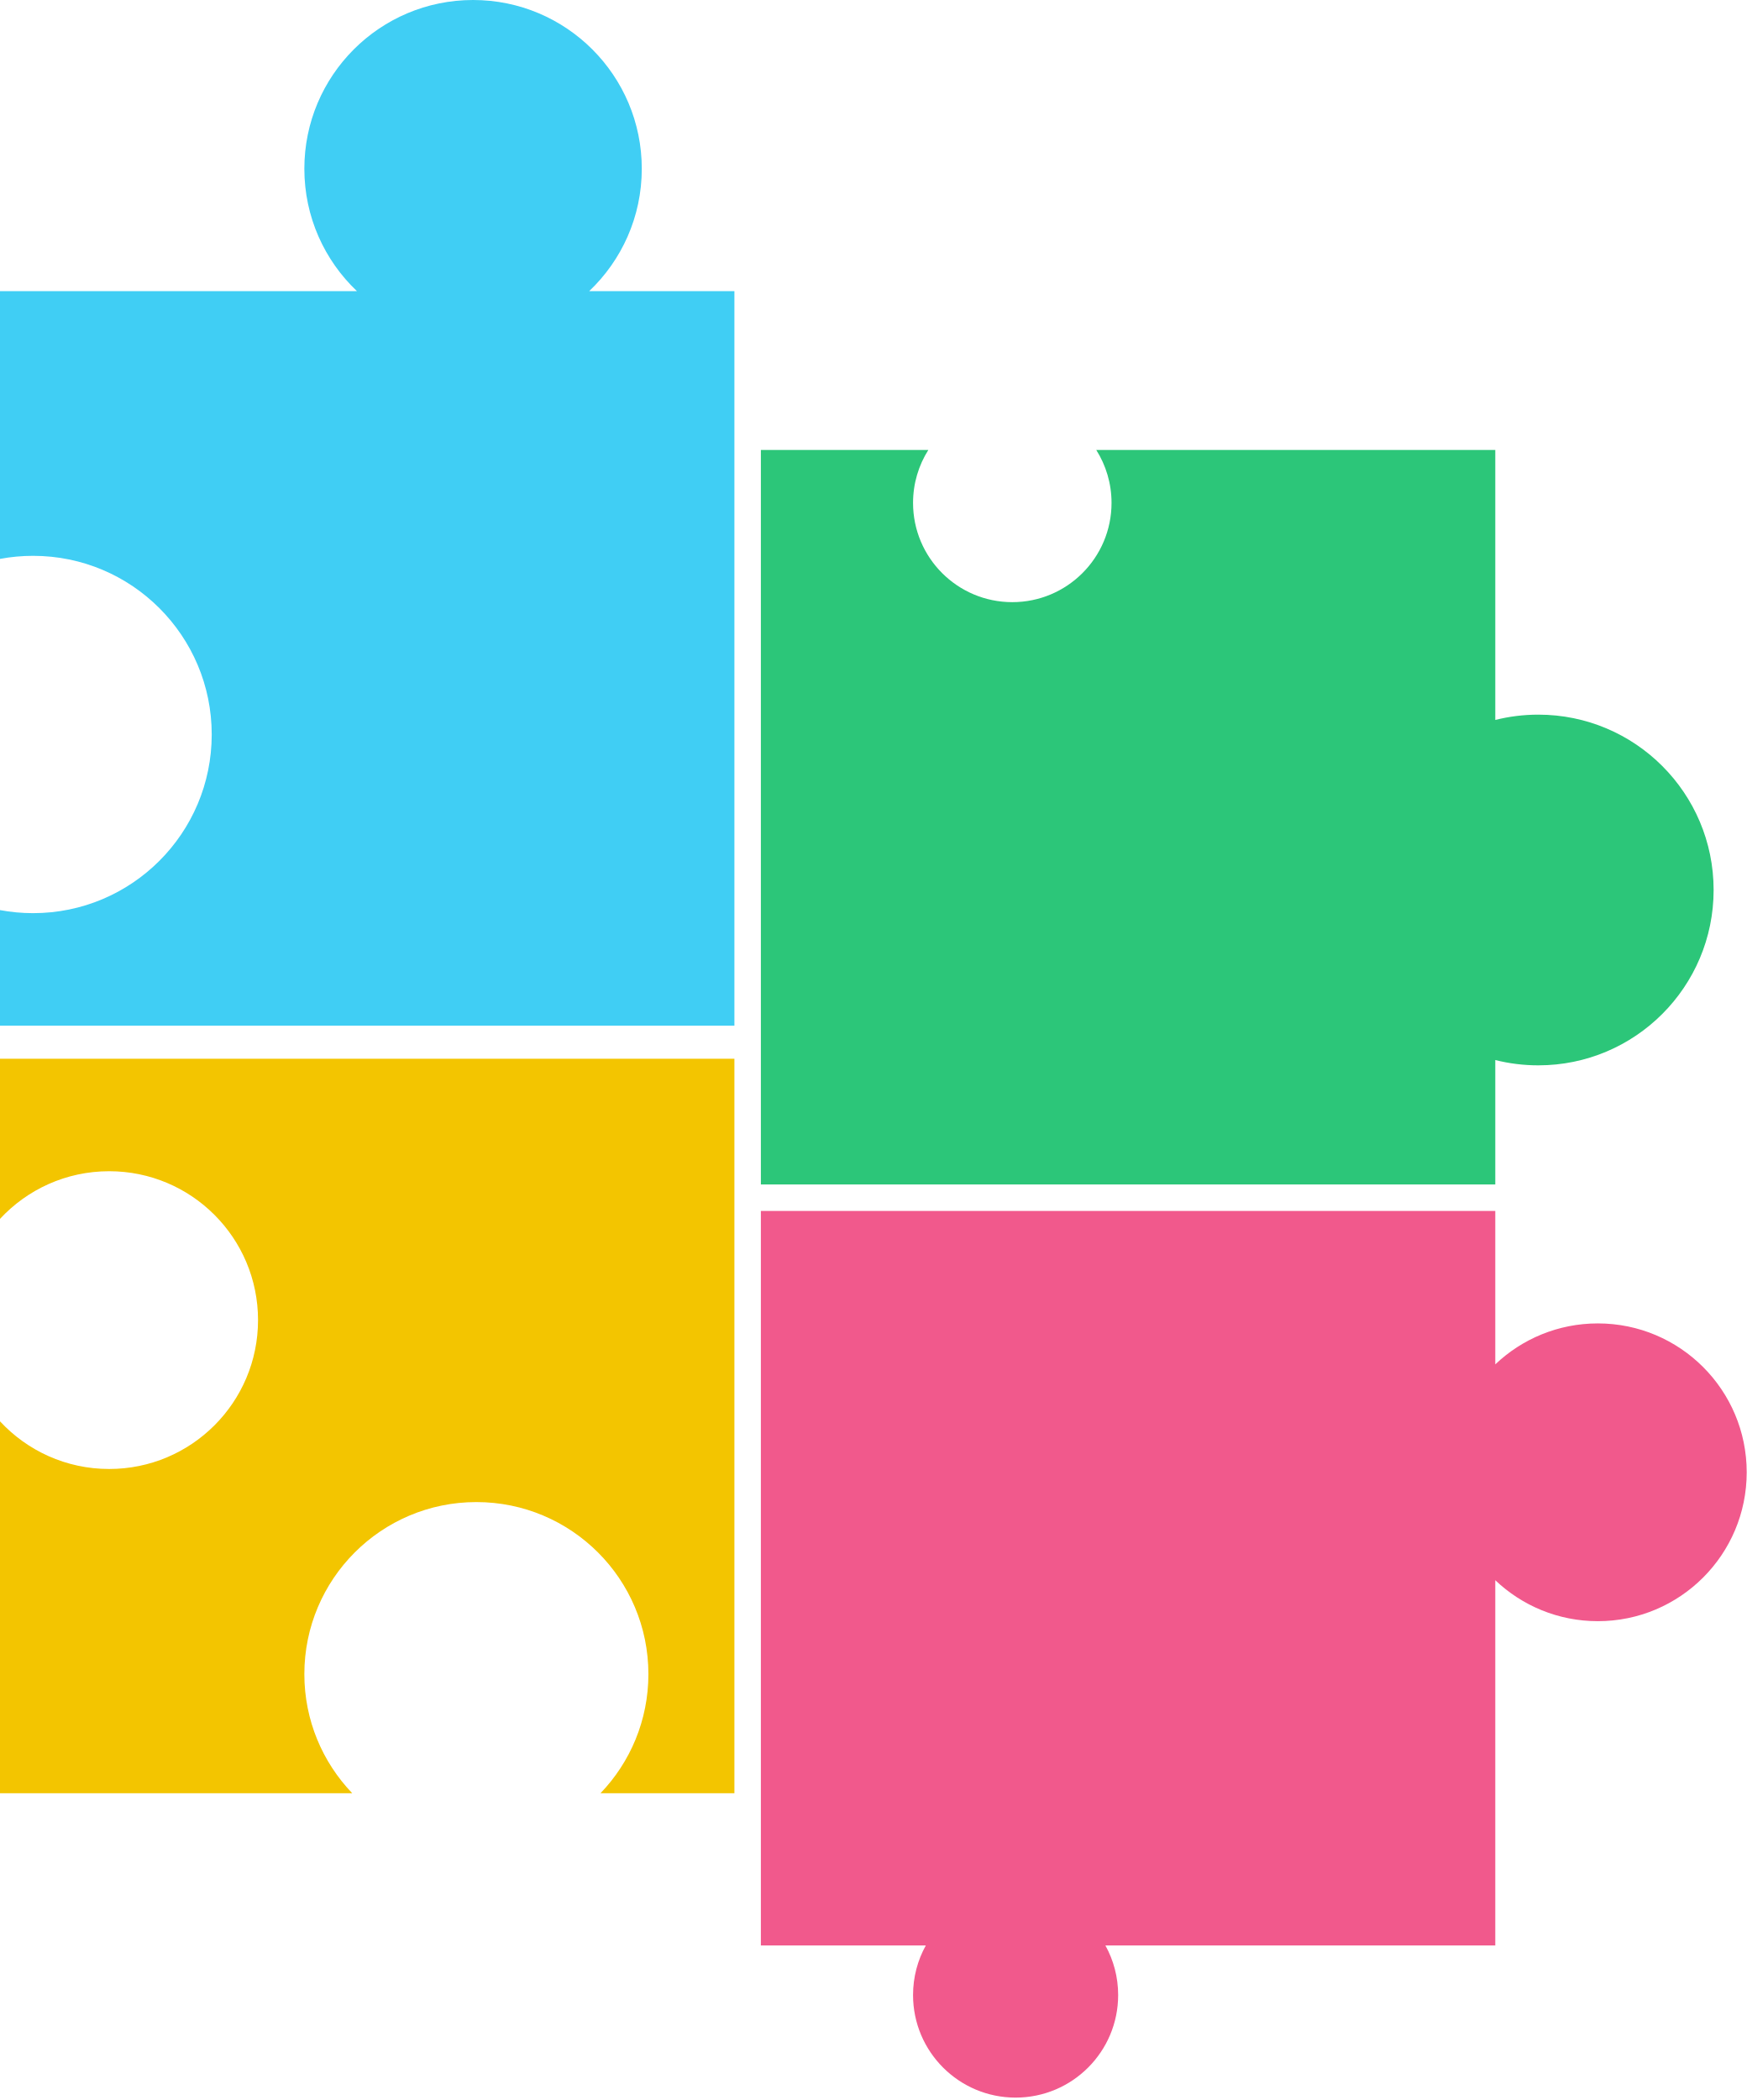
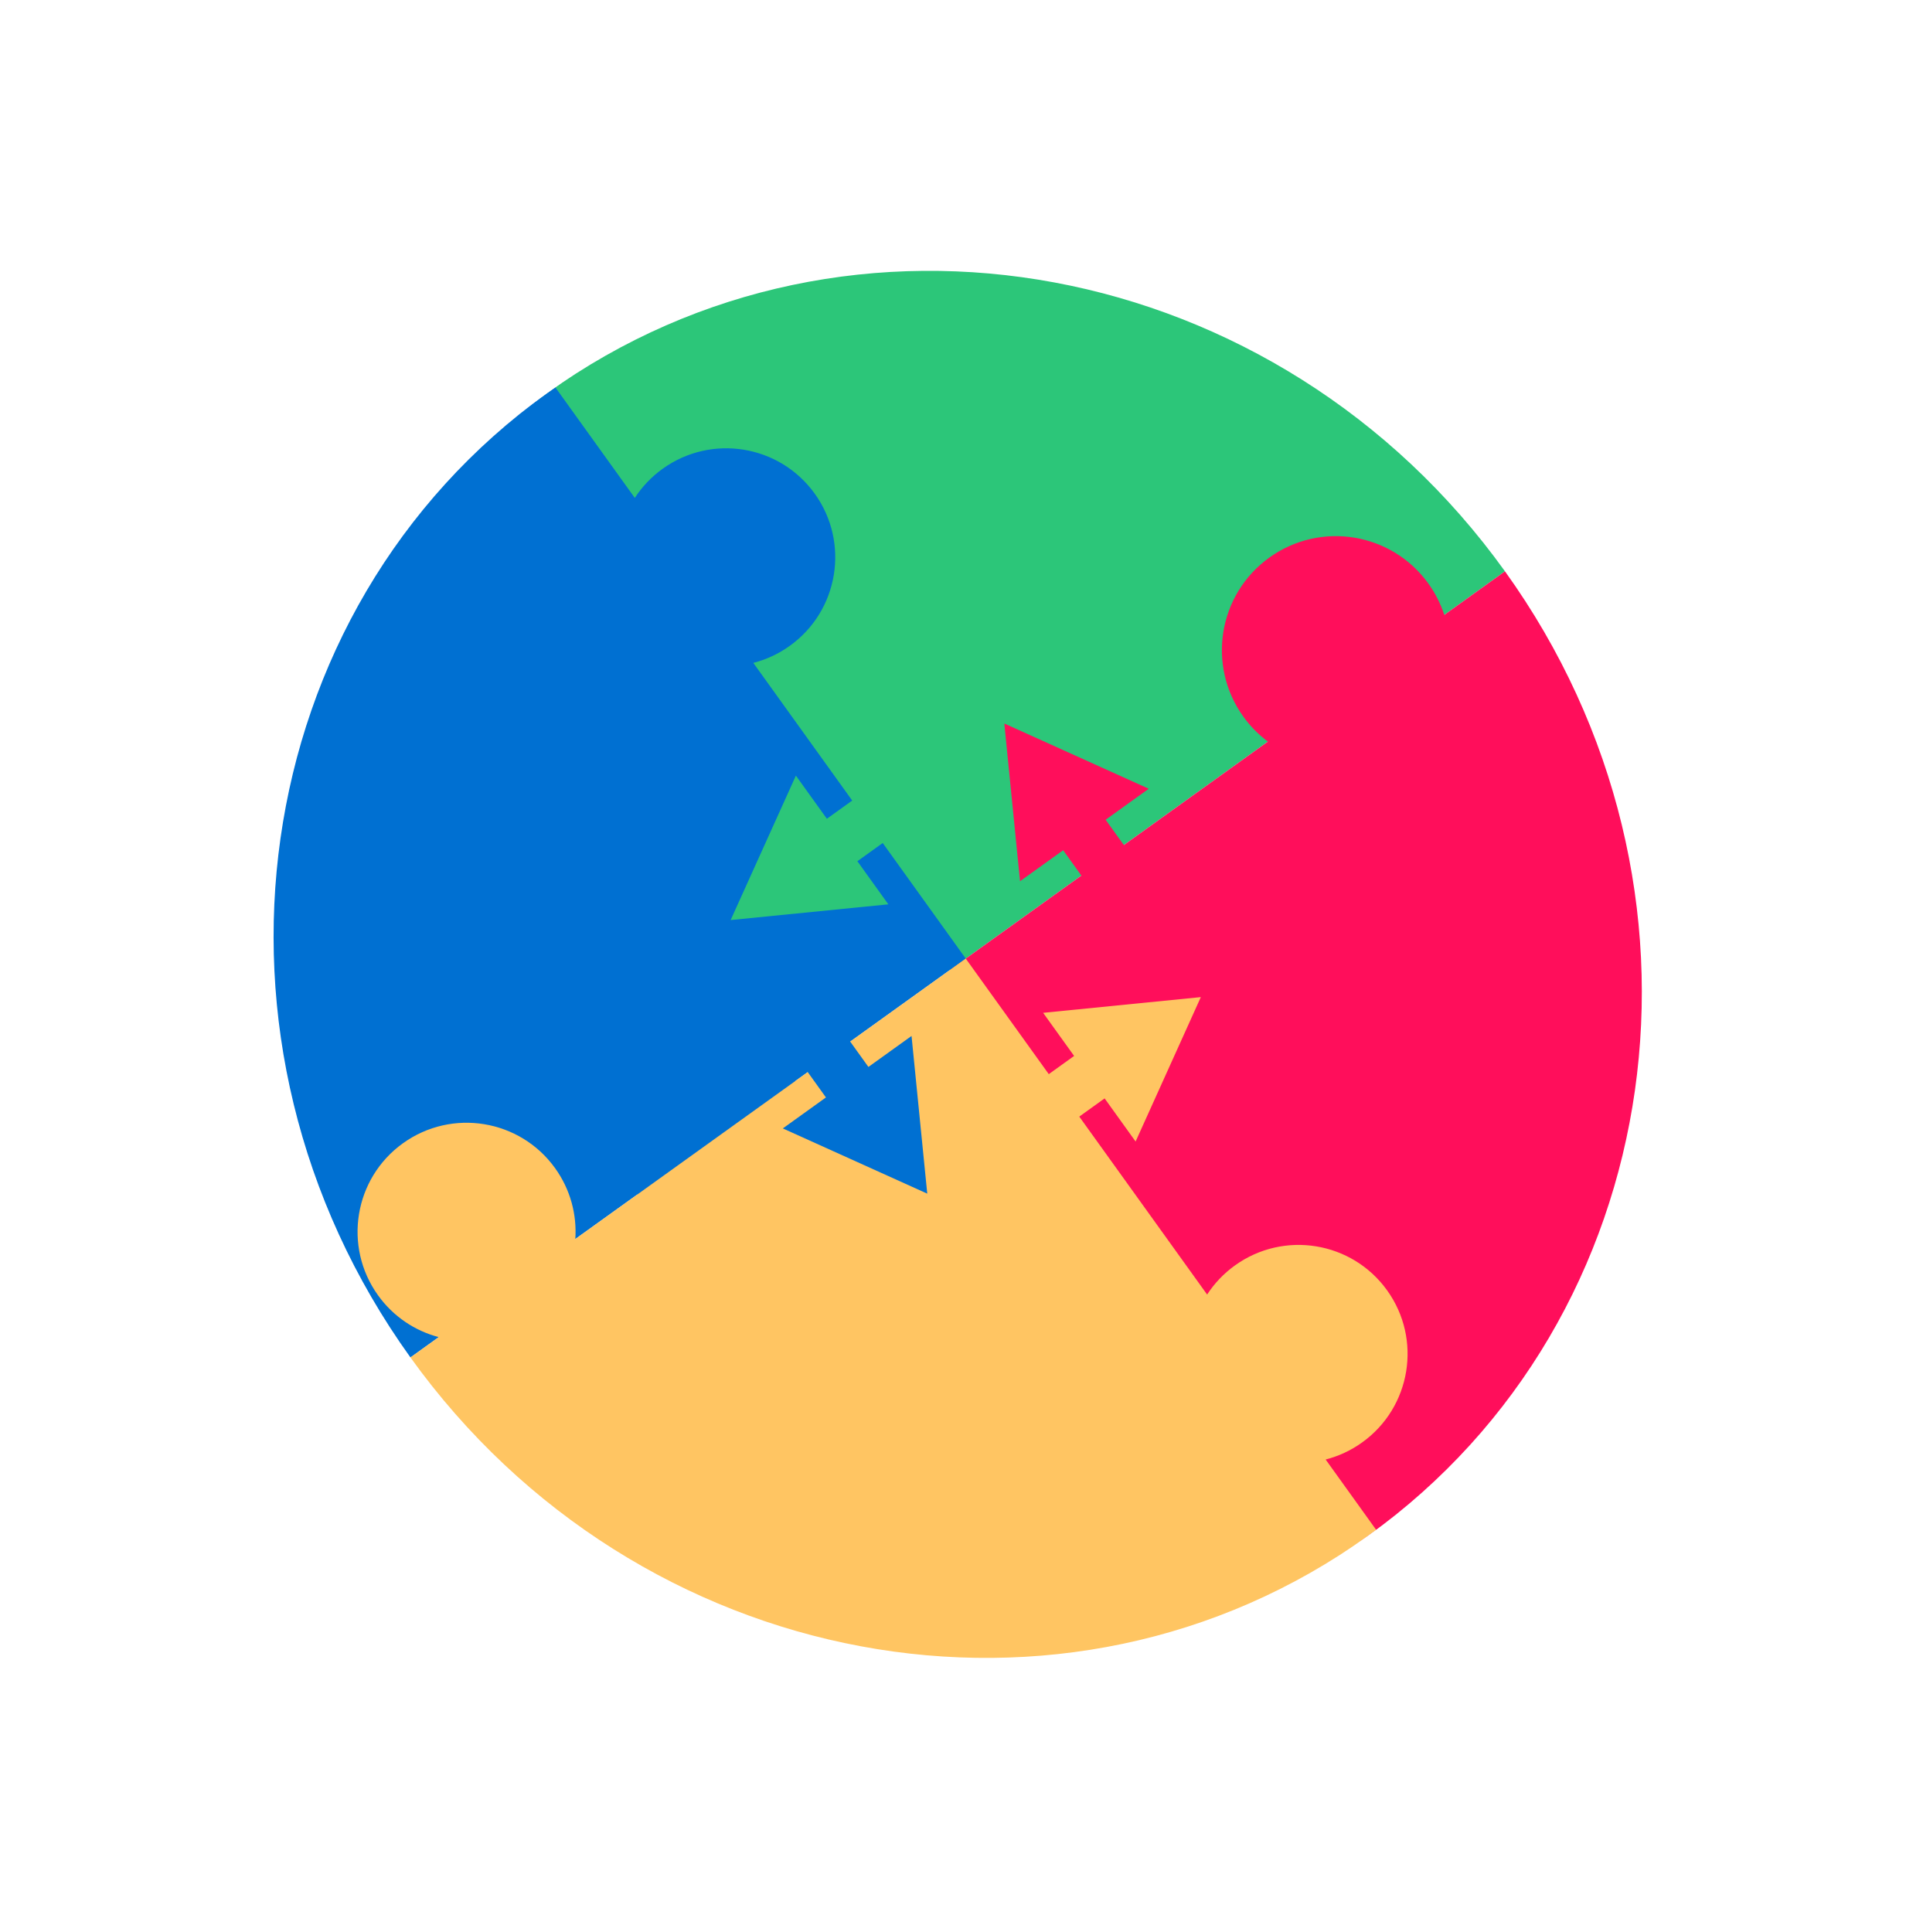
- <svg xmlns="http://www.w3.org/2000/svg" width="658" height="791" viewBox="0 0 658 791" fill="none">
-   <path fill-rule="evenodd" clip-rule="evenodd" d="M381.341 226.811C401.989 226.811 418.727 210.072 418.727 189.424C418.727 182.094 416.617 175.256 412.972 169.485H563.288V271.183C568.472 269.876 573.899 269.182 579.489 269.182C615.967 269.182 645.538 298.753 645.538 335.231C645.538 371.709 615.967 401.28 579.489 401.28C573.899 401.28 568.472 400.586 563.288 399.279V446.144H286.629V169.485H349.71C346.064 175.256 343.955 182.094 343.955 189.424C343.955 210.072 360.693 226.811 381.341 226.811Z" fill="#2CC679" />
-   <path fill-rule="evenodd" clip-rule="evenodd" d="M286.629 456.114H563.288V513.914C573.345 504.353 586.948 498.485 601.92 498.485C632.892 498.485 658 523.593 658 554.564C658 585.536 632.892 610.644 601.92 610.644C586.948 610.644 573.345 604.776 563.288 595.215V732.773H416.404C419.473 738.312 421.22 744.685 421.22 751.466C421.22 772.802 403.923 790.099 382.587 790.099C361.251 790.099 343.955 772.802 343.955 751.466C343.955 744.685 345.702 738.312 348.77 732.773H286.629V456.114Z" fill="#F1598C" />
-   <path fill-rule="evenodd" clip-rule="evenodd" d="M0 398.788H276.659V675.447H226.217C237.39 663.803 244.258 647.995 244.258 630.583C244.258 594.794 215.244 565.78 179.455 565.78C143.665 565.78 114.652 594.794 114.652 630.583C114.652 647.995 121.519 663.803 132.692 675.447H0V535.366C10.242 546.408 24.877 553.318 41.125 553.318C72.097 553.318 97.204 528.21 97.204 497.239C97.204 466.267 72.097 441.159 41.125 441.159C24.877 441.159 10.242 448.069 0 459.111V398.788Z" fill="#F3C500" />
-   <path fill-rule="evenodd" clip-rule="evenodd" d="M221.95 109.667C234.155 98.085 241.765 81.71 241.765 63.557C241.765 28.455 213.31 0 178.208 0C143.107 0 114.652 28.455 114.652 63.557C114.652 81.71 122.262 98.085 134.466 109.667H0V210.515C4.039 209.759 8.204 209.364 12.462 209.364C49.628 209.364 79.758 239.493 79.758 276.659C79.758 313.825 49.628 343.955 12.462 343.955C8.204 343.955 4.039 343.559 0 342.803V386.326H276.659V109.667H221.95Z" fill="#40CEF4" />
+ <svg xmlns="http://www.w3.org/2000/svg" width="194" height="195" viewBox="0 0 194 195" fill="none">
+   <mask id="mask0" mask-type="alpha" maskUnits="userSpaceOnUse" x="0" y="0" width="194" height="195">
+     <ellipse cx="96.65" cy="97.337" rx="71" ry="68" transform="rotate(54.3089 96.6502 97.3366)" fill="#C4C4C4" />
+   </mask>
+   <g mask="url(#mask0)">
+     <rect x="116.953" y="-4.667" width="71" height="77" transform="rotate(54.3089 116.953 -4.66724)" fill="#2CC679" />
+     <path fill-rule="evenodd" clip-rule="evenodd" d="M199.798 110.661L158.375 52.997L145.752 62.065C145.394 60.963 144.863 59.897 144.151 58.906C140.445 53.747 133.26 52.569 128.101 56.275C122.943 59.98 121.765 67.166 125.471 72.324C126.183 73.315 127.023 74.16 127.953 74.85L95.838 97.92L137.26 155.584L199.798 110.661Z" fill="#FF0E5B" />
+     <path fill-rule="evenodd" clip-rule="evenodd" d="M79.708 65.181C78.562 66.005 77.311 66.576 76.022 66.906L97.462 96.753L80.245 109.121C81.743 109.892 83.085 111.02 84.136 112.482C87.68 117.416 86.554 124.29 81.62 127.834C76.686 131.378 69.812 130.252 66.268 125.318C65.218 123.855 64.578 122.223 64.325 120.557L34.925 141.676L-6.498 84.012L56.04 39.089L64.062 50.256C64.786 49.14 65.727 48.137 66.873 47.313C71.807 43.769 78.68 44.896 82.224 49.83C85.769 54.764 84.642 61.637 79.708 65.181Z" fill="#0070D2" />
+     <path fill-rule="evenodd" clip-rule="evenodd" d="M137.466 145.586C136.32 146.41 135.069 146.981 133.78 147.311L138.885 154.418L113.708 172.503L97.644 184.043L82.665 194.802L76.347 199.341L54.178 168.478L34.925 141.676L44.277 134.959C41.891 134.33 39.702 132.9 38.151 130.74C34.606 125.806 35.733 118.933 40.667 115.389C45.601 111.844 52.474 112.971 56.019 117.905C57.57 120.065 58.226 122.596 58.06 125.057L97.462 96.753L121.82 130.661C122.544 129.545 123.485 128.542 124.631 127.719C129.565 124.174 136.438 125.301 139.983 130.235C143.527 135.169 142.4 142.042 137.466 145.586Z" fill="#FFC562" />
+     <path fill-rule="evenodd" clip-rule="evenodd" d="M100.452 76.919L97.374 72.633L83.446 82.638L80.319 78.286L73.735 92.862L89.65 91.276L86.524 86.924L100.452 76.919Z" fill="#2CC679" />
+     <path fill-rule="evenodd" clip-rule="evenodd" d="M94.469 116.583L97.547 120.868L111.475 110.863L114.602 115.216L121.185 100.64L105.27 102.226L108.397 106.578L94.469 116.583Z" fill="#FFC562" />
+     <path fill-rule="evenodd" clip-rule="evenodd" d="M117.297 99.743L121.582 96.665L111.577 82.737L115.93 79.61L101.354 73.026L102.94 88.942L107.292 85.815L117.297 99.743Z" fill="#FF0E5B" />
+     <path fill-rule="evenodd" clip-rule="evenodd" d="M77.633 93.76L73.347 96.838L83.352 110.766L79 113.893L93.576 120.476L91.99 104.561L87.638 107.688L77.633 93.76Z" fill="#0070D2" />
+   </g>
</svg>
